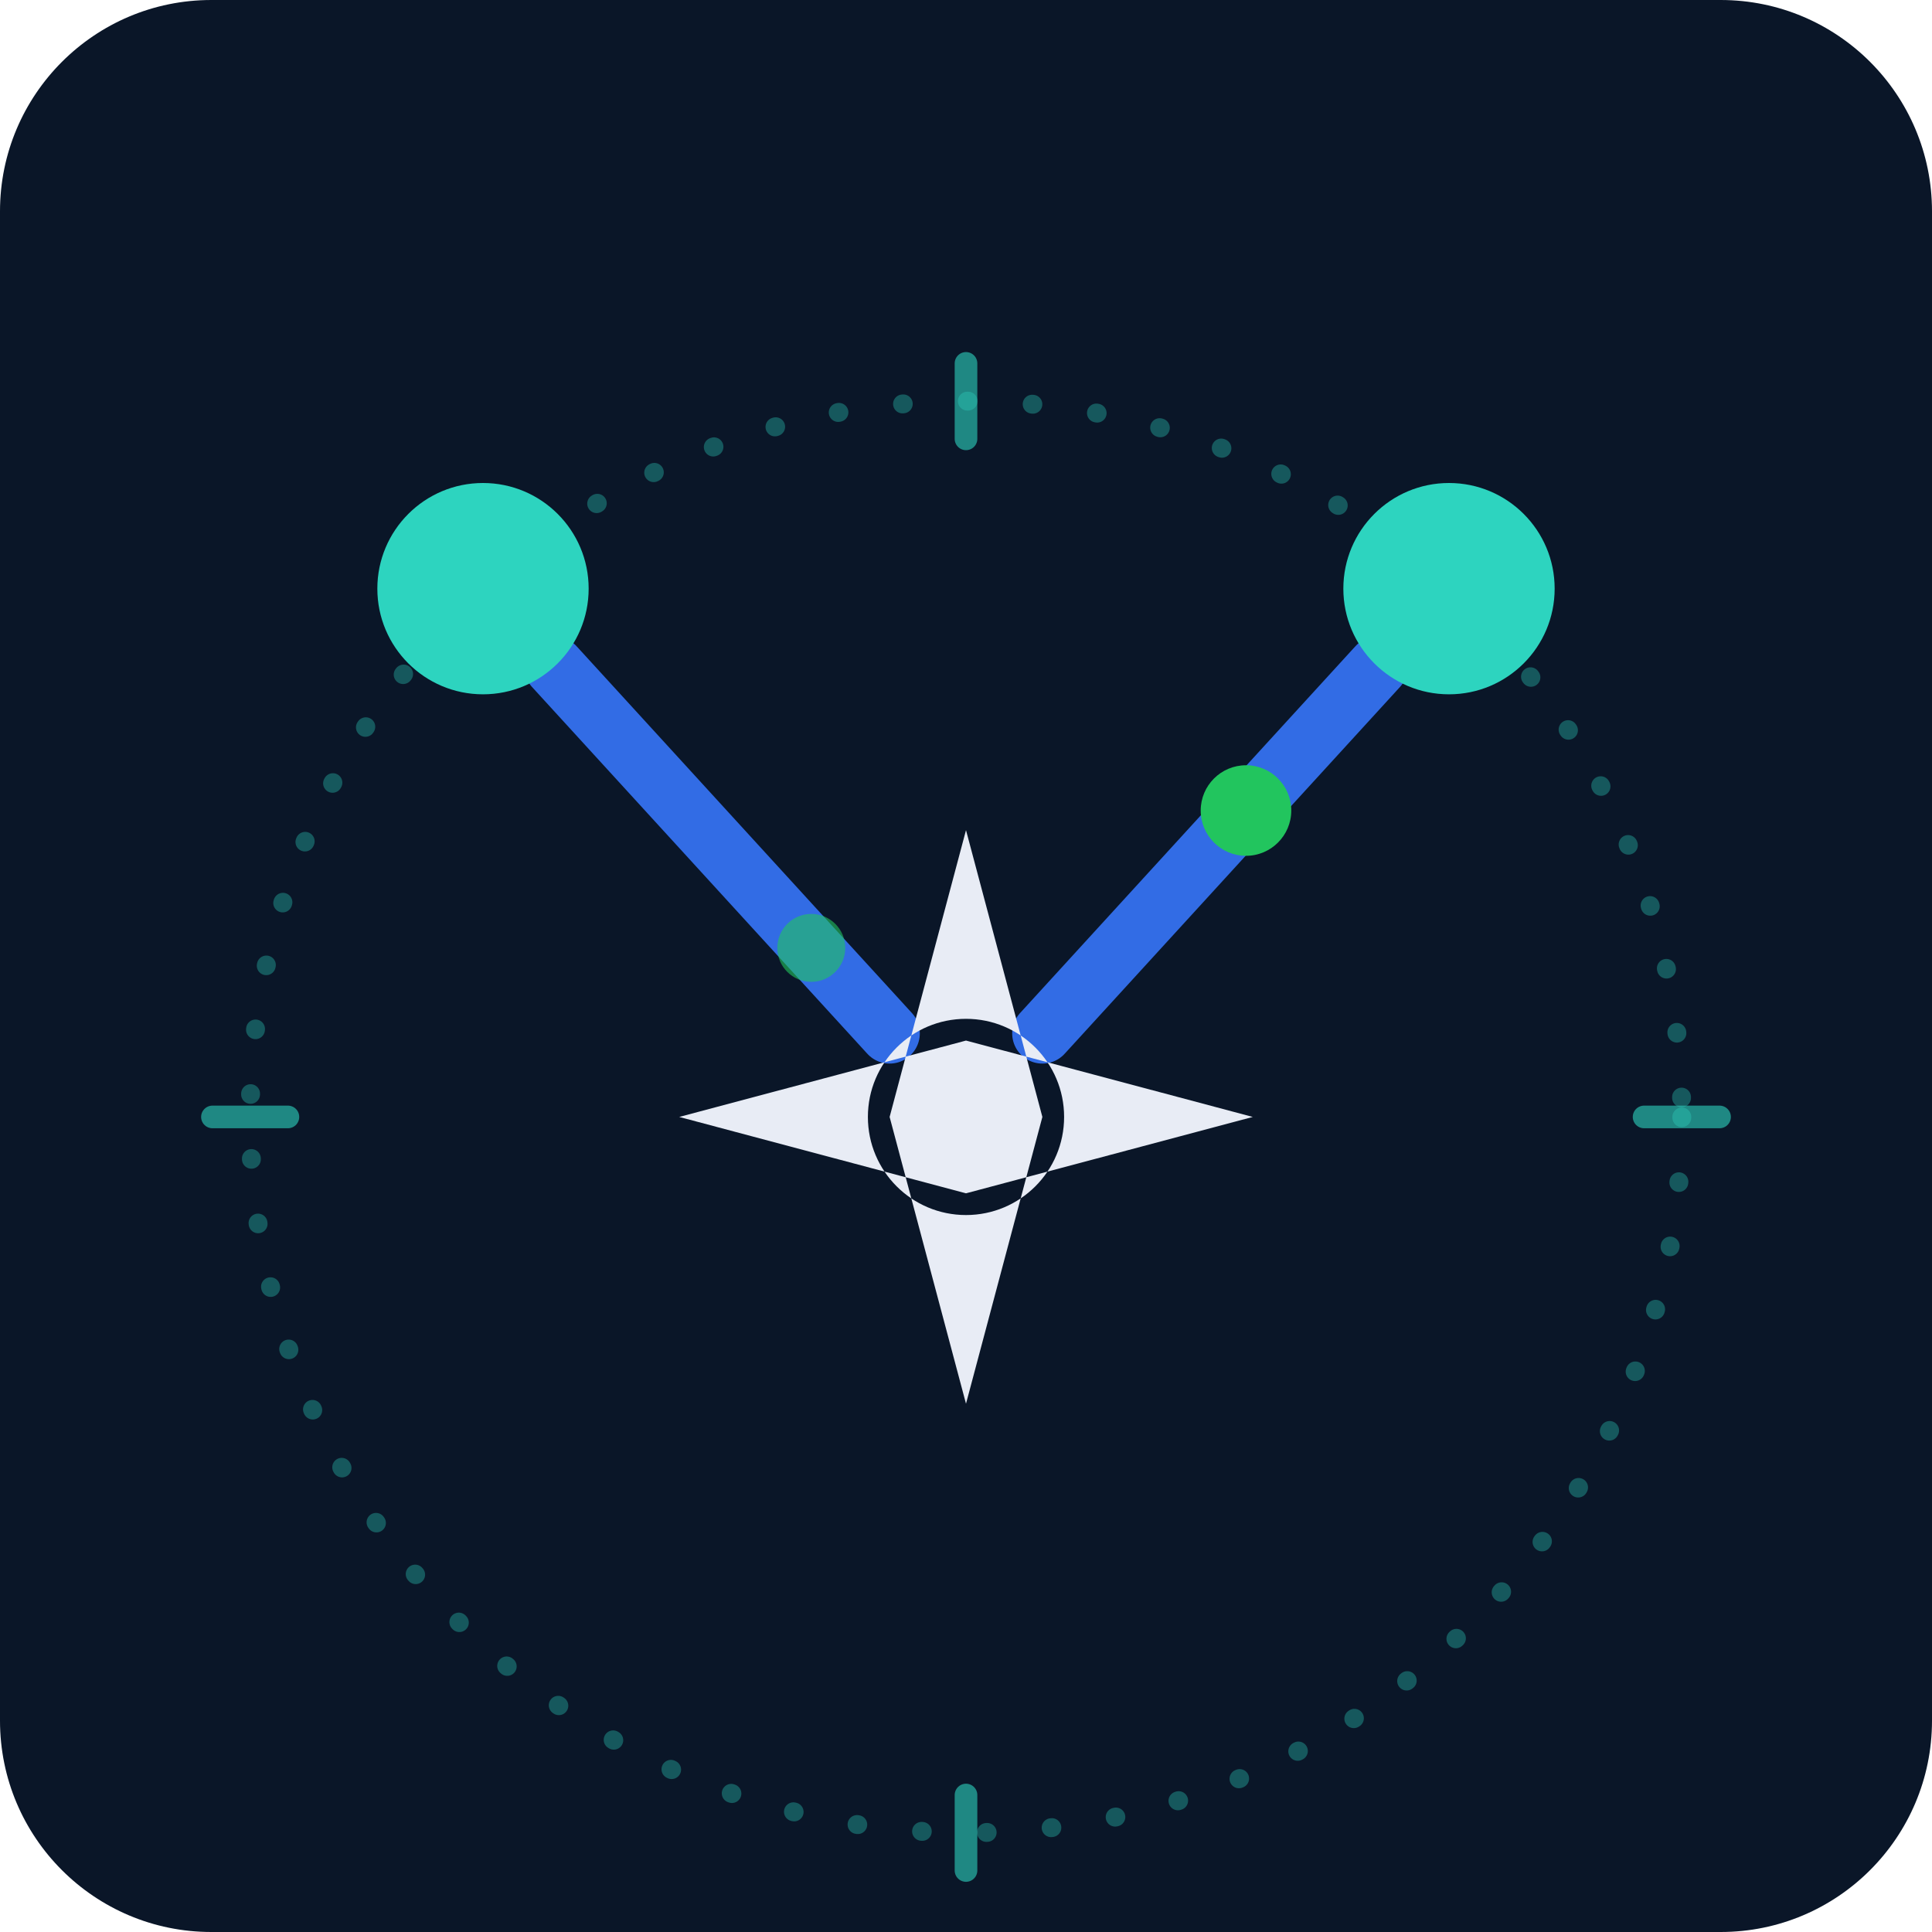
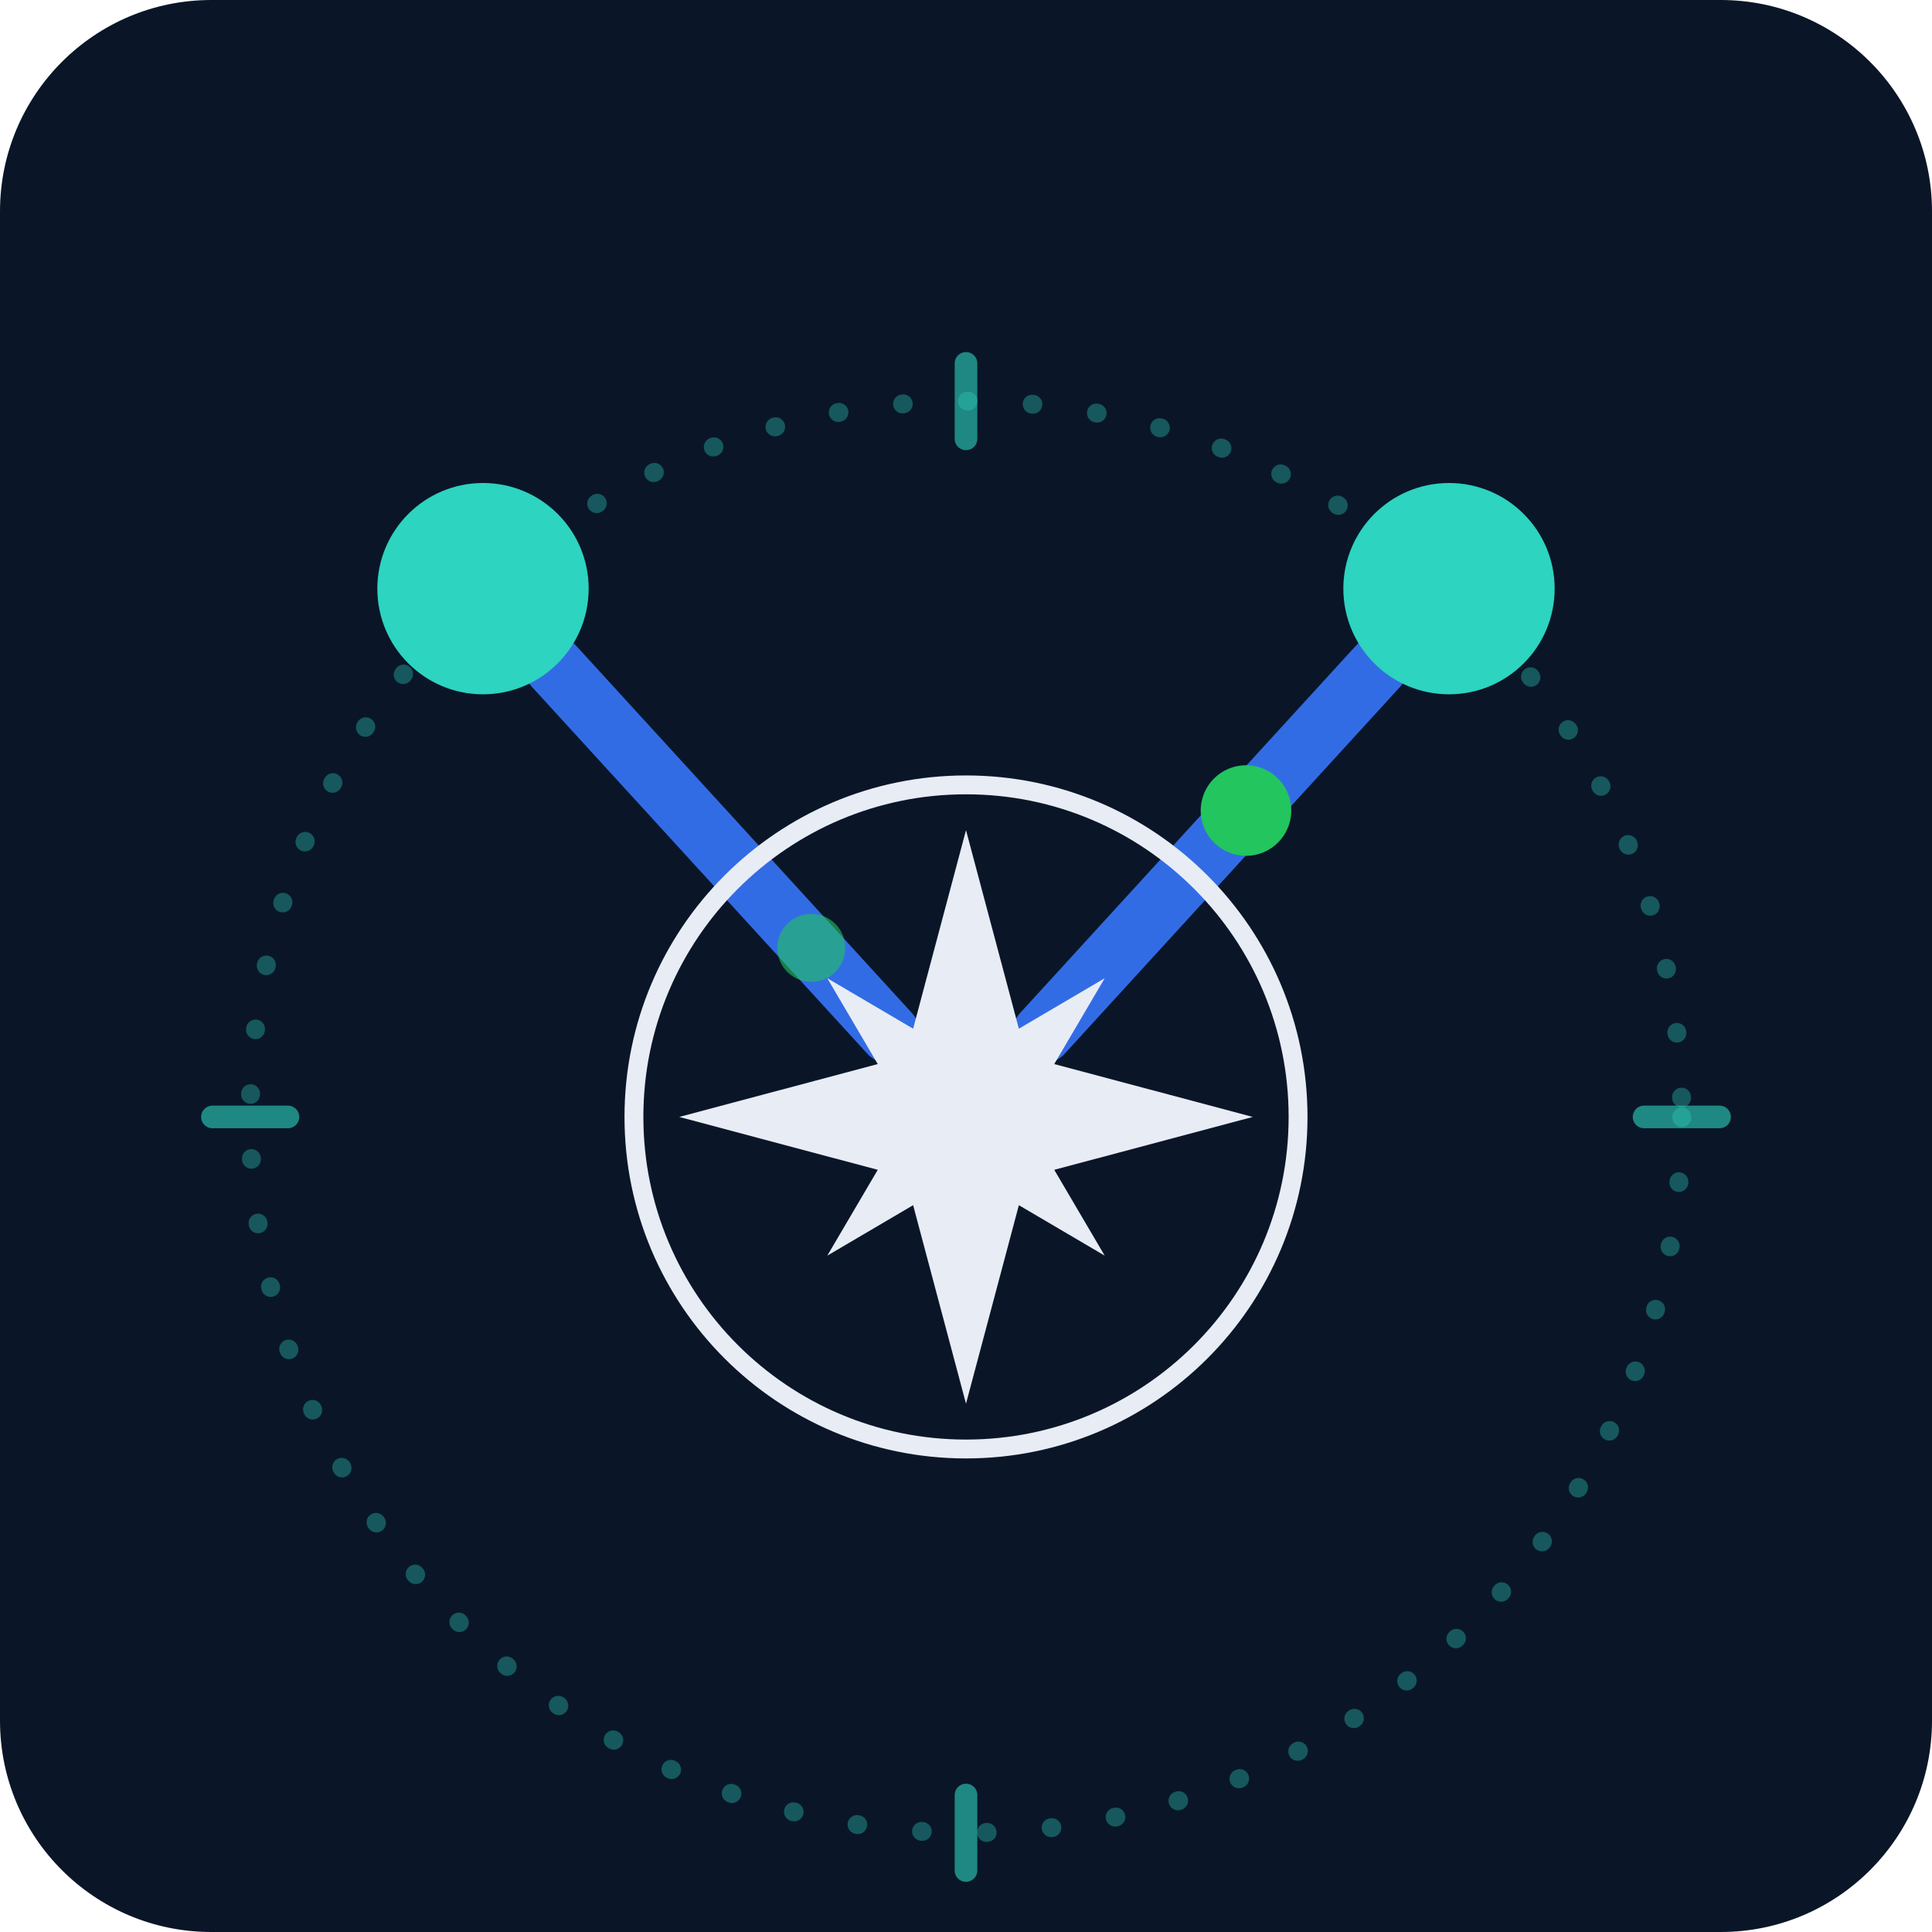
<svg xmlns="http://www.w3.org/2000/svg" viewBox="0 0 256 256" width="256" height="256" role="img" aria-label="K8sAgentMesh mark on deep-space navy">
  <rect width="256" height="256" rx="28" fill="#0A1628" />
  <g id="mesh-mark">
    <circle cx="128" cy="148" r="94.85" fill="none" stroke="#2DD4BF" stroke-opacity="0.35" stroke-width="2.5" stroke-dasharray="0.1 8.5" stroke-linecap="round" />
    <line x1="217.85" y1="148.00" x2="227.85" y2="148.00" stroke="#2DD4BF" stroke-opacity="0.6" stroke-width="3" stroke-linecap="round" />
    <line x1="128.00" y1="58.15" x2="128.00" y2="48.15" stroke="#2DD4BF" stroke-opacity="0.6" stroke-width="3" stroke-linecap="round" />
    <line x1="38.15" y1="148.00" x2="28.15" y2="148.00" stroke="#2DD4BF" stroke-opacity="0.6" stroke-width="3" stroke-linecap="round" />
    <line x1="128.00" y1="237.85" x2="128.00" y2="247.85" stroke="#2DD4BF" stroke-opacity="0.6" stroke-width="3" stroke-linecap="round" />
    <path d="M 73.45 88.33 L 117.88 136.93 M 182.55 88.33 L 138.12 136.93" fill="none" stroke="#326CE5" stroke-width="8" stroke-linecap="round" />
    <circle cx="165.1" cy="107.4" r="6" fill="#22C55E" fill-opacity="1.0" />
    <circle cx="107.5" cy="125.6" r="4.5" fill="#22C55E" fill-opacity="0.6" />
-     <path d="M 128.00 110.00 L 138.12 148.00 L 128.00 148.00 L 117.88 148.00 Z M 166.00 148.00 L 128.00 158.12 L 128.00 148.00 L 128.00 137.88 Z M 128.00 186.00 L 117.88 148.00 L 128.00 148.00 L 138.12 148.00 Z M 90.00 148.00 L 128.00 137.88 L 128.00 148.00 L 128.00 158.12 Z M 115.00 148.00 a 13 13 0 1 0 26.00 0 a 13 13 0 1 0 -26.00 0 Z" fill="#E8ECF5" />
+     <circle cx="128" cy="148" r="44" fill="none" stroke="#E8ECF5" stroke-width="2.5" />
+     <path d="M 128.00 110.00 L 138.12 148.00 L 117.88 148.00 Z M 166.00 148.00 L 128.00 158.12 L 128.00 137.88 Z M 128.00 186.00 L 117.88 148.00 L 138.12 148.00 Z M 90.00 148.00 L 128.00 137.88 L 128.00 158.12 Z M 146.38 166.38 L 123.23 152.77 L 132.77 143.23 Z M 109.62 166.38 L 123.23 143.23 L 132.77 152.77 Z M 109.62 129.62 L 132.77 143.23 L 123.23 152.77 Z M 146.38 129.62 L 132.77 152.77 L 123.23 143.23 Z" fill="#E8ECF5" />
+     <circle cx="128" cy="148" r="13" fill="#E8ECF5" />
    <circle cx="64" cy="78" r="14" fill="#2DD4BF" />
    <circle cx="192" cy="78" r="14" fill="#2DD4BF" />
  </g>
</svg>
